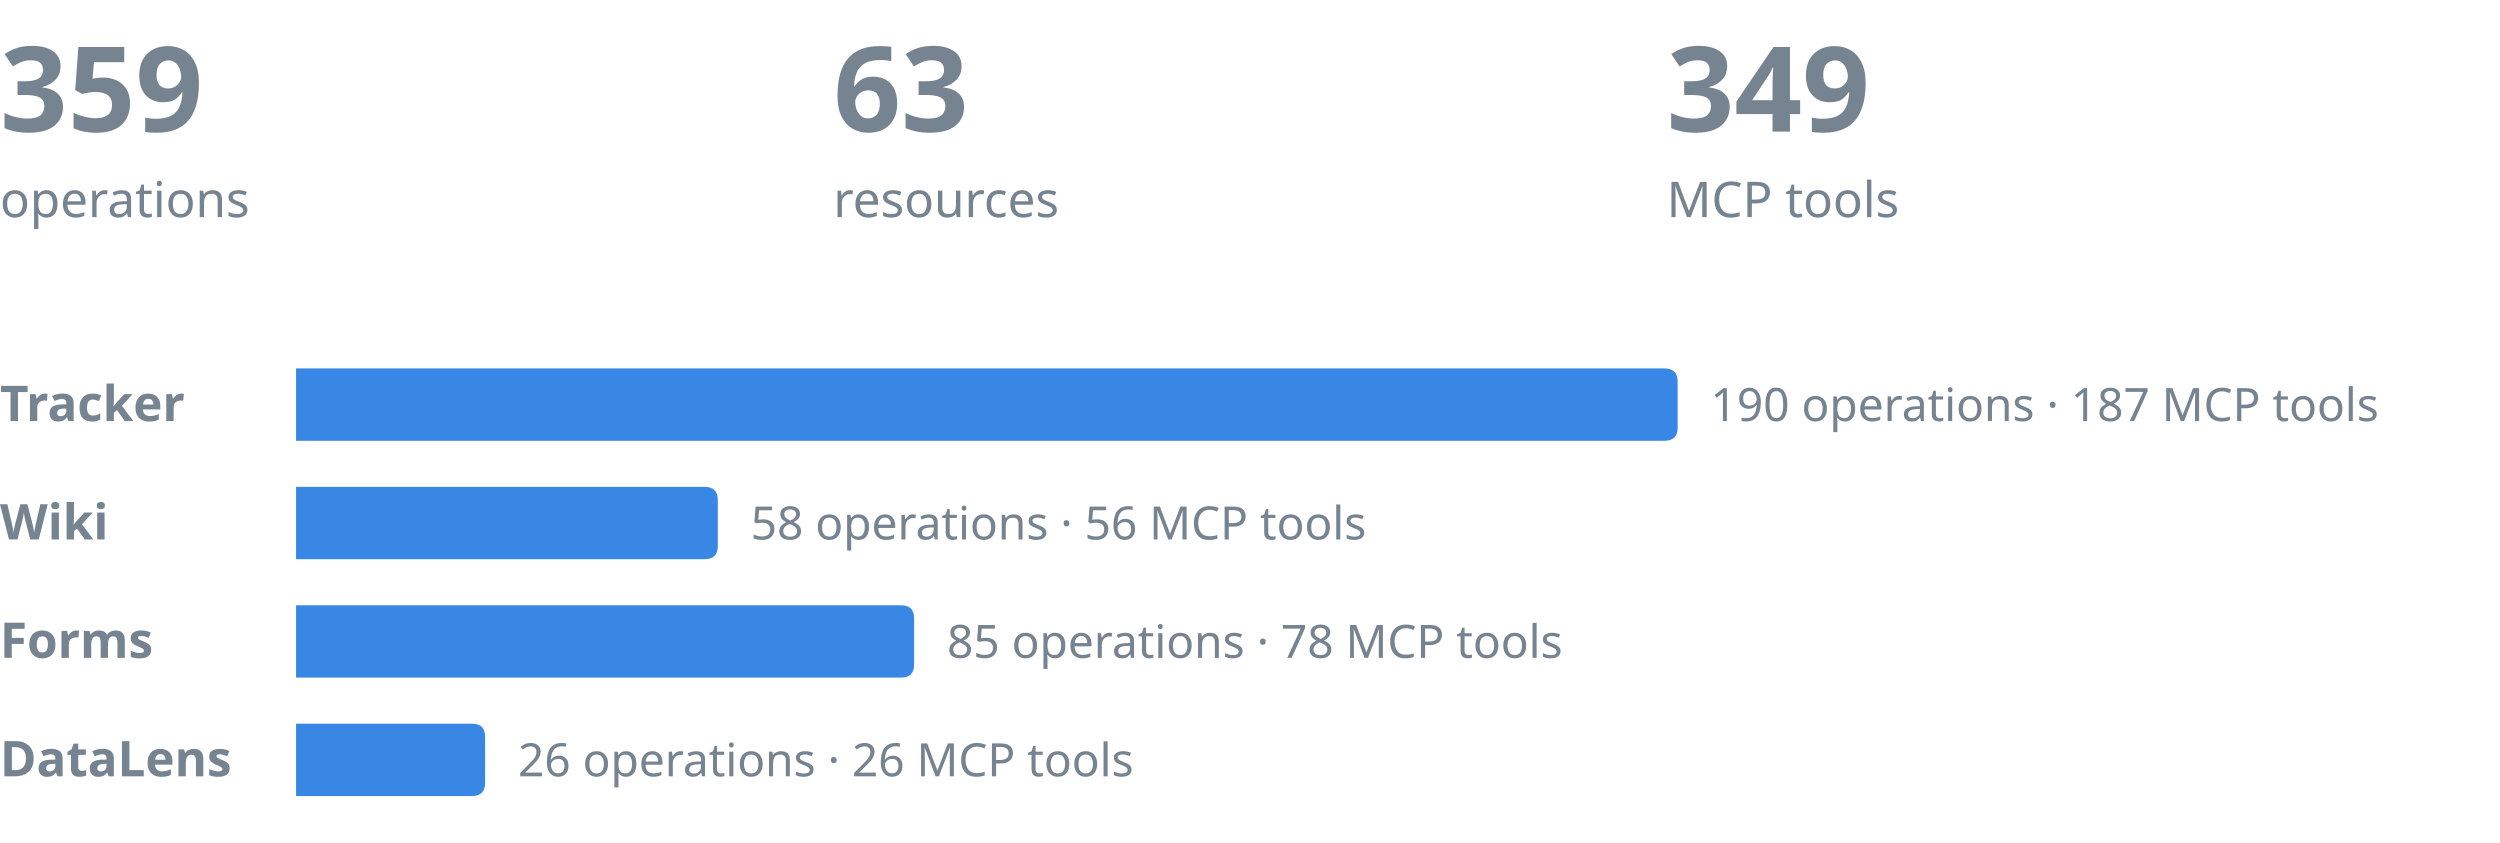
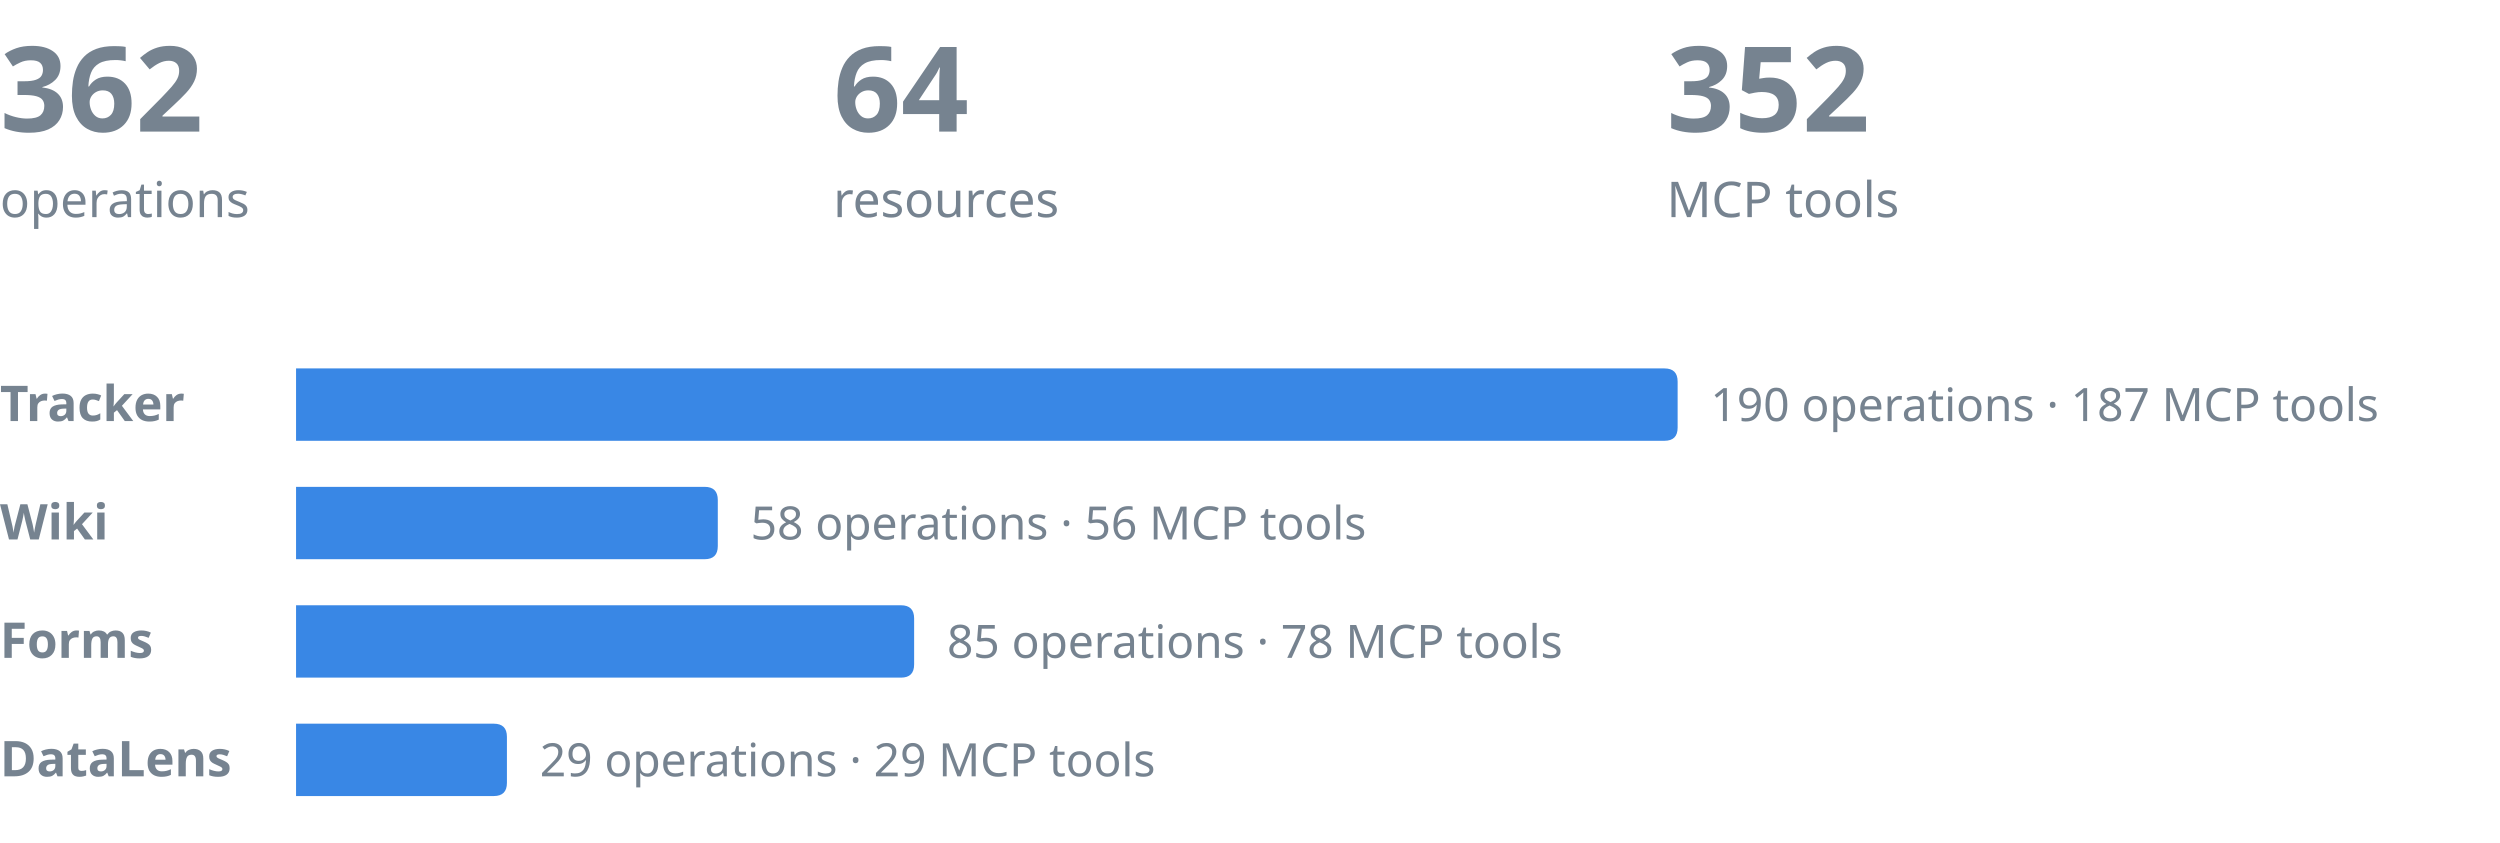
<svg xmlns="http://www.w3.org/2000/svg" width="760" height="256" viewBox="0 0 760 256" font-family="-apple-system, BlinkMacSystemFont, 'Segoe UI', 'Noto Sans', Helvetica, Arial, sans-serif" role="img" aria-labelledby="title">
  <style>.value{fill:#768390}.label{fill:#768390}.bar{fill:#3987e5}</style>
-   <text class="value" x="0" y="40" font-size="36" font-weight="600">359</text>
+   <text class="value" x="0" y="40" font-size="36" font-weight="600">362</text>
  <text class="label" x="0" y="66" font-size="15">operations</text>
-   <text class="value" x="253.333" y="40" font-size="36" font-weight="600">63</text>
+   <text class="value" x="253.333" y="40" font-size="36" font-weight="600">64</text>
  <text class="label" x="253.333" y="66" font-size="15">resources</text>
-   <text class="value" x="506.667" y="40" font-size="36" font-weight="600">349</text>
+   <text class="value" x="506.667" y="40" font-size="36" font-weight="600">352</text>
  <text class="label" x="506.667" y="66" font-size="15">MCP tools</text>
  <text class="value" x="0" y="128" font-size="15" font-weight="600">Tracker</text>
  <path class="bar" d="M90,112H506Q510,112 510,116V130Q510,134 506,134H90Z" />
  <text class="label" x="520" y="128" font-size="14">190 operations · 187 MCP tools</text>
  <text class="value" x="0" y="164" font-size="15" font-weight="600">Wiki</text>
  <path class="bar" d="M90,148H214.211Q218.211,148 218.211,152V166Q218.211,170 214.211,170H90Z" />
  <text class="label" x="228.211" y="164" font-size="14">58 operations · 56 MCP tools</text>
  <text class="value" x="0" y="200" font-size="15" font-weight="600">Forms</text>
  <path class="bar" d="M90,184H273.895Q277.895,184 277.895,188V202Q277.895,206 273.895,206H90Z" />
  <text class="label" x="287.895" y="200" font-size="14">85 operations · 78 MCP tools</text>
  <text class="value" x="0" y="236" font-size="15" font-weight="600">DataLens</text>
-   <path class="bar" d="M90,220H143.474Q147.474,220 147.474,224V238Q147.474,242 143.474,242H90Z" />
-   <text class="label" x="157.474" y="236" font-size="14">26 operations · 26 MCP tools</text>
+   <path class="bar" d="M90,220H150.105Q154.105,220 154.105,224V238Q154.105,242 150.105,242H90Z" />
+   <text class="label" x="164.105" y="236" font-size="14">29 operations · 29 MCP tools</text>
</svg>
